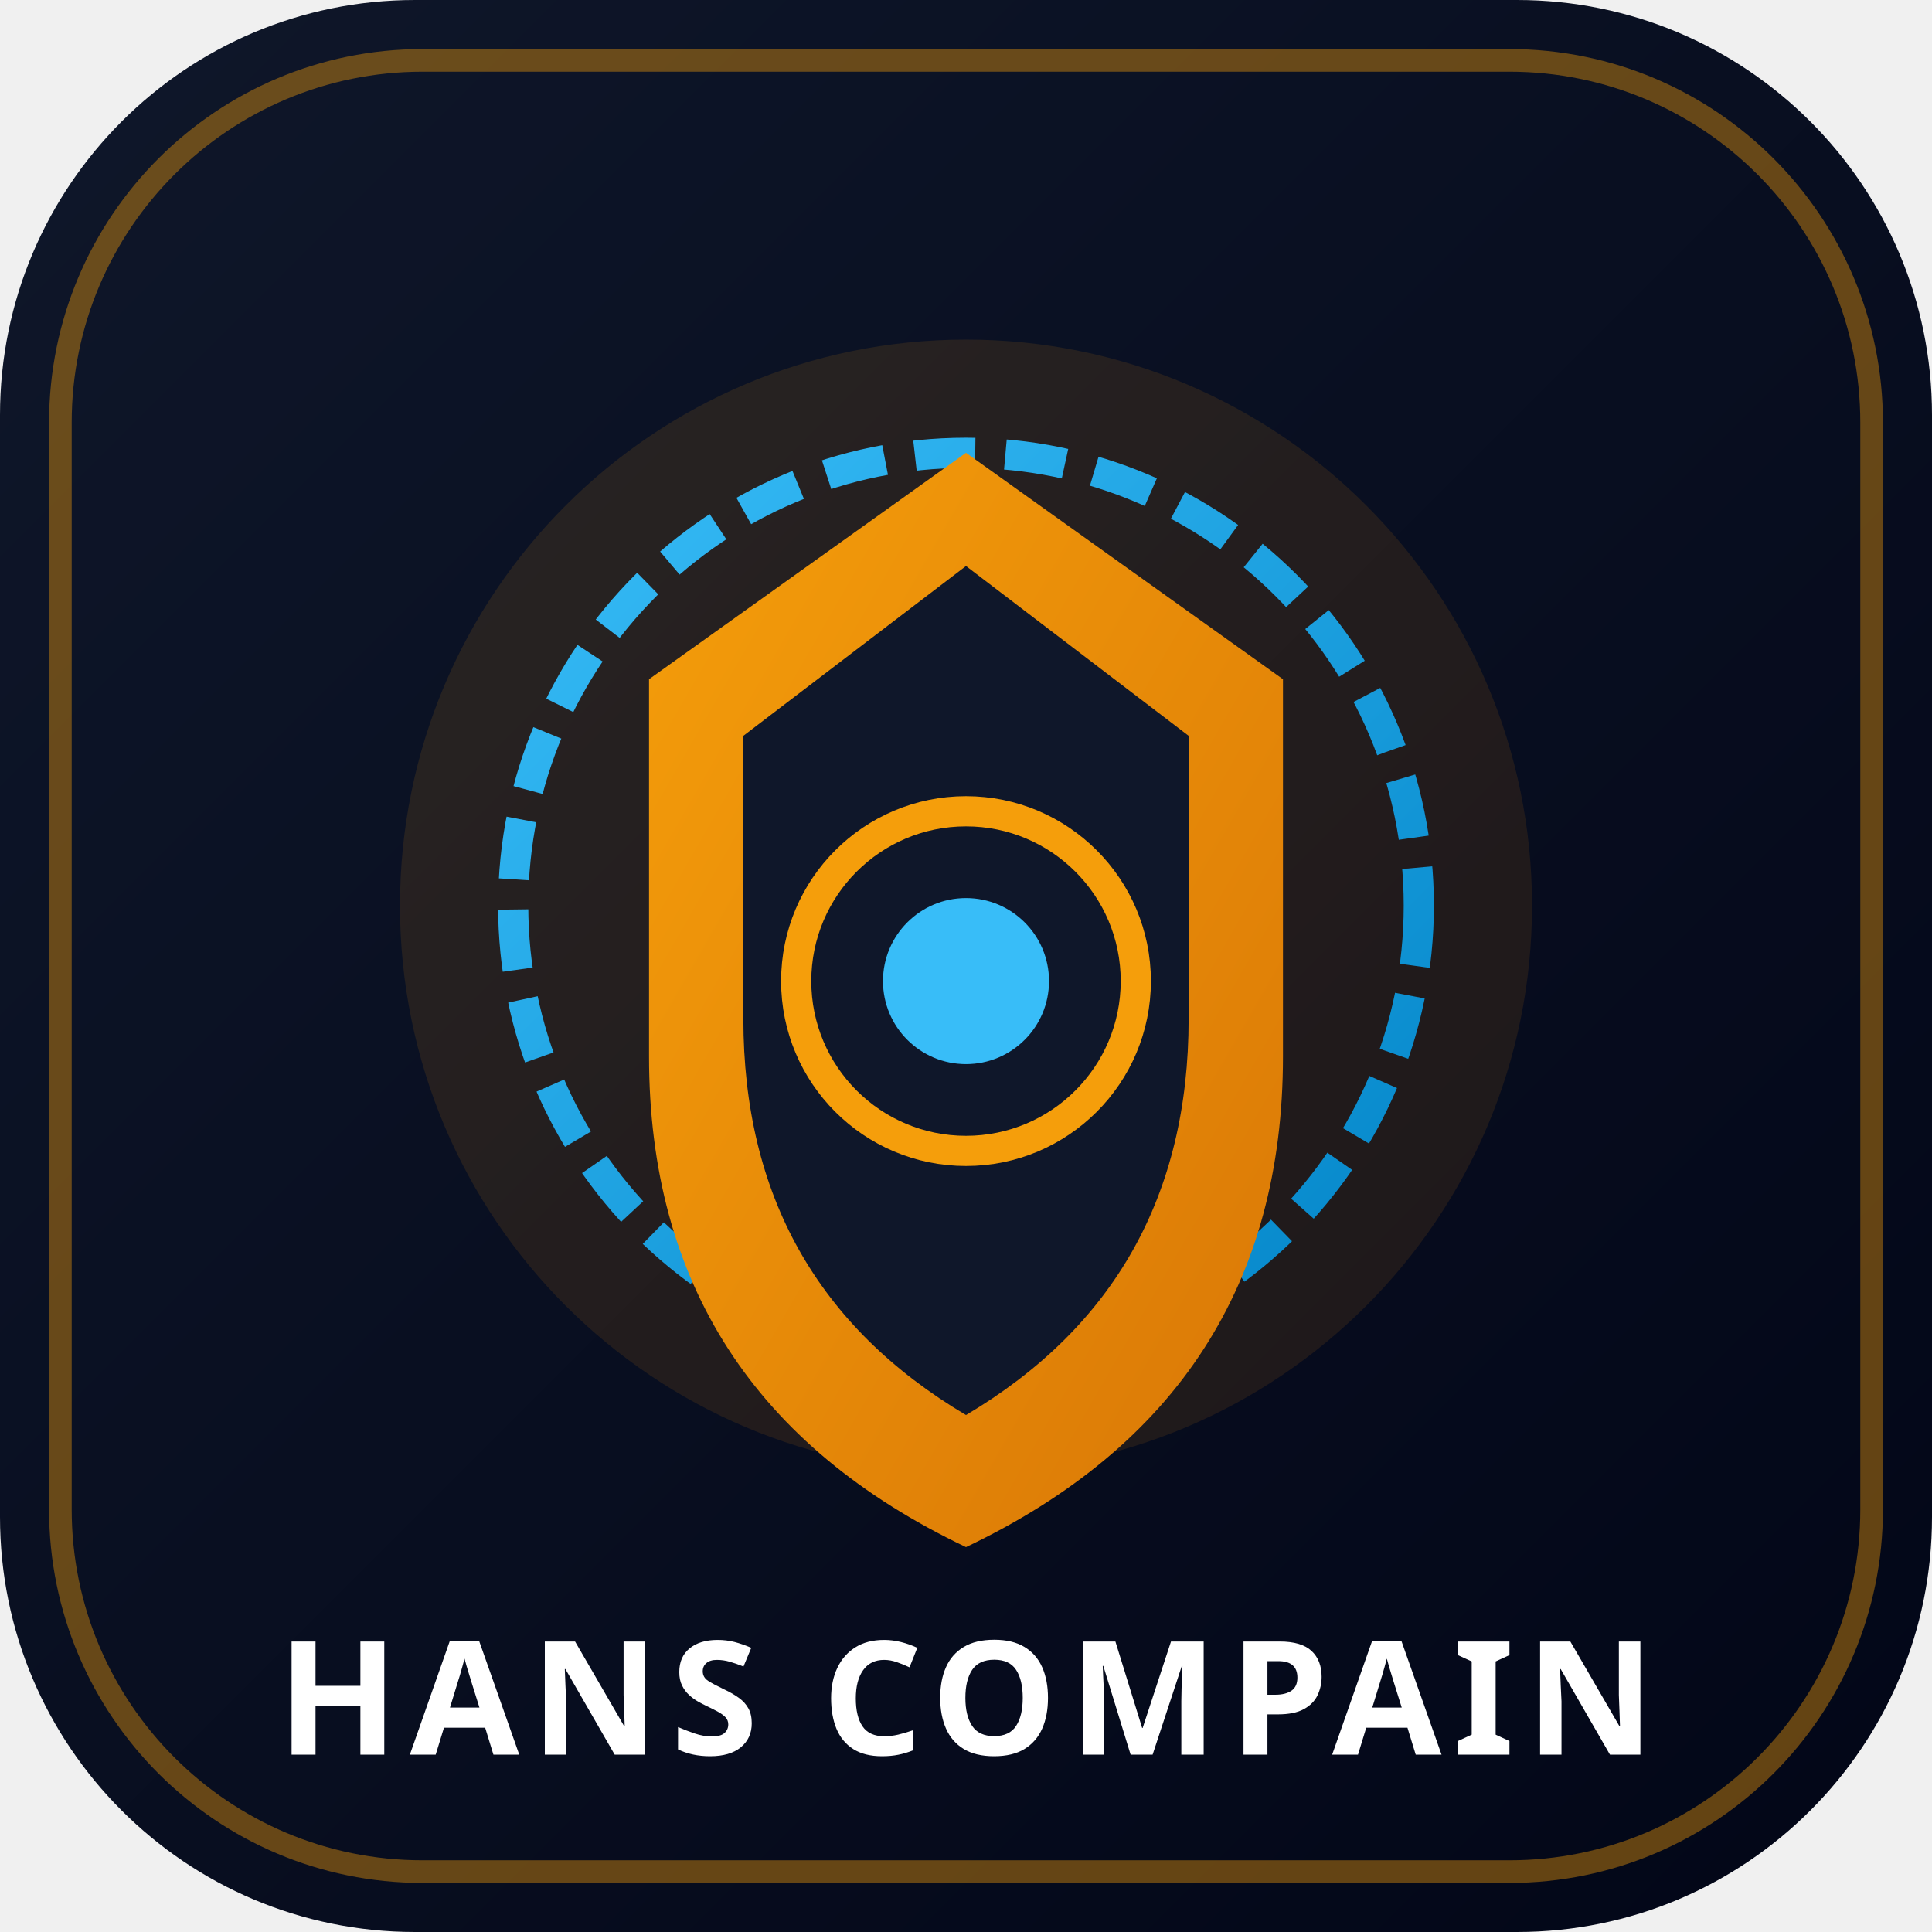
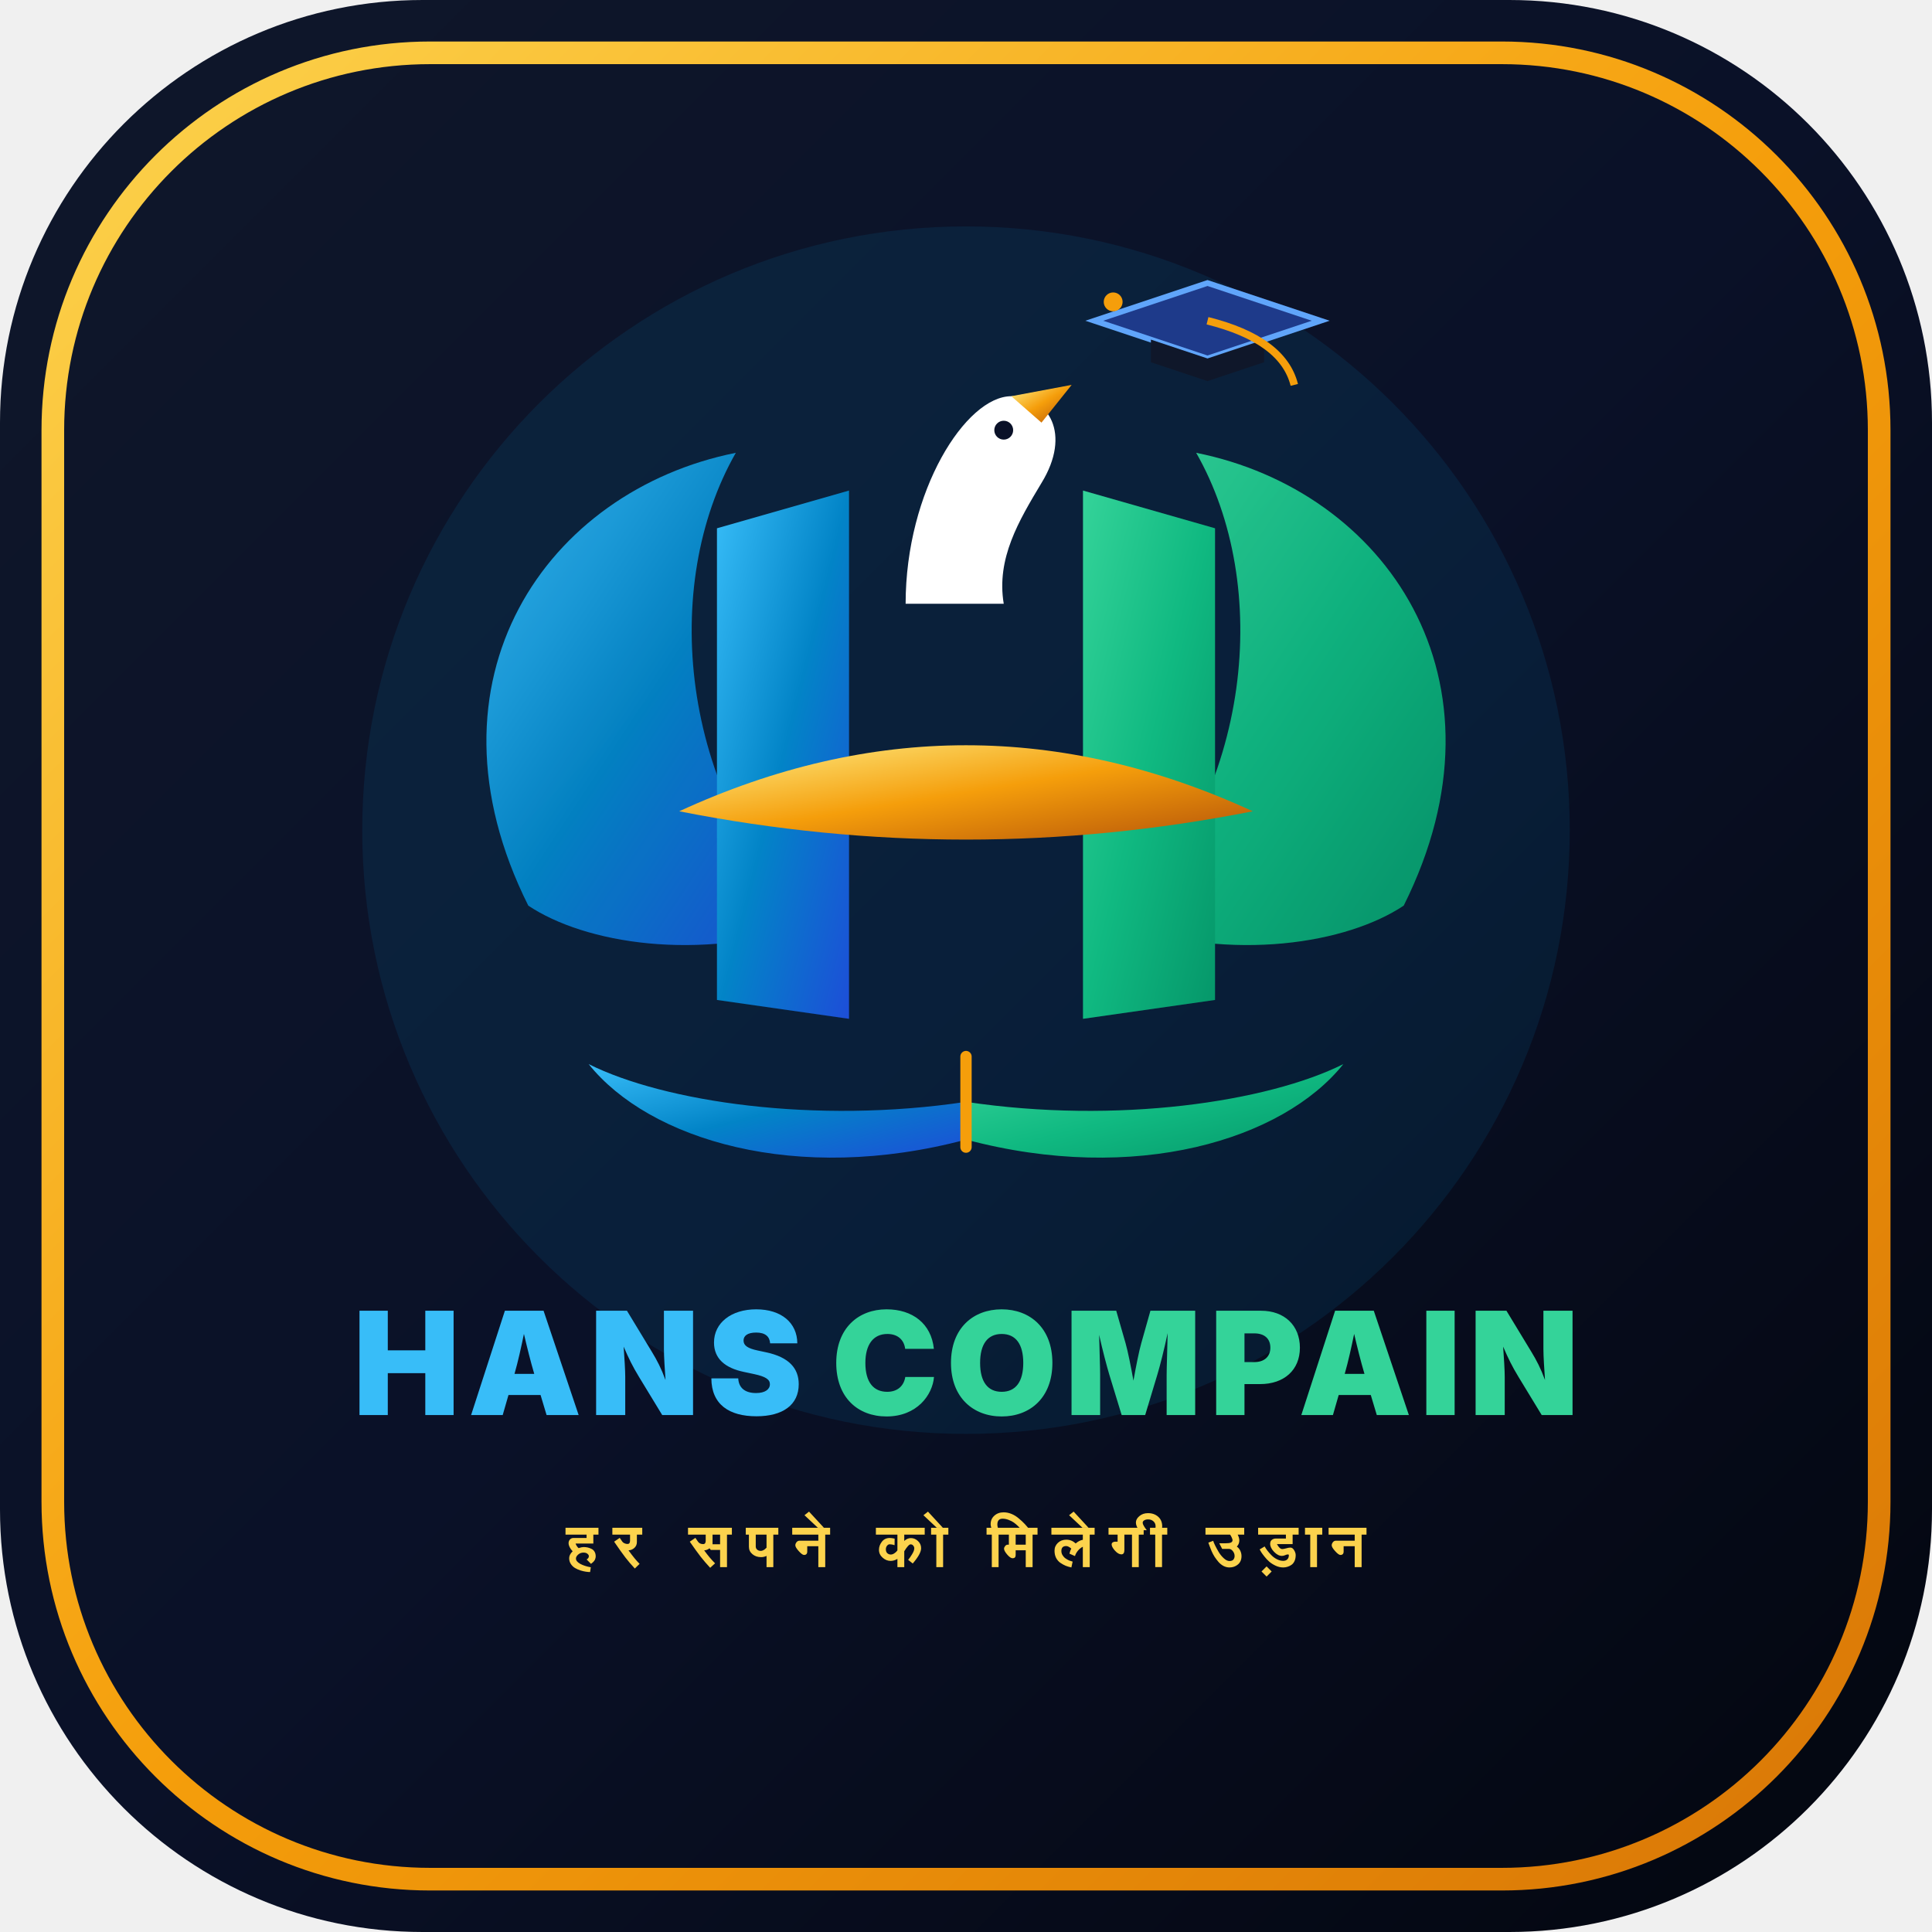
- <svg xmlns="http://www.w3.org/2000/svg" viewBox="0 0 512 512">
+ <svg xmlns="http://www.w3.org/2000/svg" viewBox="0 0 512 512" width="512" height="512">
  <defs>
    <linearGradient id="bgGrad" x1="0%" y1="0%" x2="100%" y2="100%">
      <stop offset="0%" stop-color="#0F172A" />
-       <stop offset="100%" stop-color="#020617" />
+       <stop offset="50%" stop-color="#0A1128" />
+       <stop offset="100%" stop-color="#03060E" />
    </linearGradient>
-     <linearGradient id="goldGrad" x1="0%" y1="0%" x2="100%" y2="100%">
-       <stop offset="0%" stop-color="#F59E0B" />
+     <linearGradient id="goldBorder" x1="0%" y1="0%" x2="100%" y2="100%">
+       <stop offset="0%" stop-color="#FCD34D" />
+       <stop offset="50%" stop-color="#F59E0B" />
      <stop offset="100%" stop-color="#D97706" />
    </linearGradient>
-     <linearGradient id="cyanGrad" x1="0%" y1="0%" x2="100%" y2="100%">
+     <linearGradient id="blueGrad" x1="0%" y1="0%" x2="100%" y2="100%">
      <stop offset="0%" stop-color="#38BDF8" />
-       <stop offset="100%" stop-color="#0284C7" />
+       <stop offset="50%" stop-color="#0284C7" />
+       <stop offset="100%" stop-color="#1D4ED8" />
+     </linearGradient>
+     <linearGradient id="greenGrad" x1="0%" y1="0%" x2="100%" y2="100%">
+       <stop offset="0%" stop-color="#34D399" />
+       <stop offset="50%" stop-color="#10B981" />
+       <stop offset="100%" stop-color="#059669" />
+     </linearGradient>
+     <linearGradient id="quillGrad" x1="0%" y1="0%" x2="100%" y2="100%">
+       <stop offset="0%" stop-color="#FEF08A" />
+       <stop offset="50%" stop-color="#F59E0B" />
+       <stop offset="100%" stop-color="#B45309" />
    </linearGradient>
  </defs>
-   <rect width="512" height="512" rx="110" fill="url(#bgGrad)" />
-   <rect x="16" y="16" width="480" height="480" rx="96" fill="none" stroke="#F59E0B" stroke-width="6" stroke-opacity="0.4" />
-   <circle cx="256" cy="240" r="150" fill="url(#goldGrad)" opacity="0.12" />
-   <circle cx="256" cy="240" r="120" fill="none" stroke="url(#cyanGrad)" stroke-width="8" stroke-dasharray="16 8" />
-   <path d="M256 120 L340 180 L340 280 Q340 370 256 410 Q172 370 172 280 L172 180 Z" fill="url(#goldGrad)" />
-   <path d="M256 150 L315 195 L315 270 Q315 340 256 375 Q197 340 197 270 L197 195 Z" fill="#0F172A" />
-   <circle cx="256" cy="260" r="45" fill="none" stroke="#F59E0B" stroke-width="8" />
-   <circle cx="256" cy="260" r="22" fill="#38BDF8" />
-   <text x="256" y="465" font-family="system-ui, sans-serif" font-size="42" font-weight="900" fill="#FFFFFF" text-anchor="middle" letter-spacing="3">HANS COMPAIN</text>
+   <rect width="512" height="512" rx="112" fill="url(#bgGrad)" />
+   <rect x="14" y="14" width="484" height="484" rx="100" fill="none" stroke="url(#goldBorder)" stroke-width="6" />
+   <circle cx="256" cy="220" r="160" fill="#0284C7" opacity="0.12" />
+   <path d="M 140,240 C 110,180 145,130 195,120 C 175,155 180,210 215,245 C 185,255 155,250 140,240 Z" fill="url(#blueGrad)" opacity="0.95" />
+   <path d="M 372,240 C 402,180 367,130 317,120 C 337,155 332,210 297,245 C 327,255 357,250 372,240 Z" fill="url(#greenGrad)" opacity="0.95" />
+   <path d="M 190,140 L 225,130 L 225,270 L 190,265 Z" fill="url(#blueGrad)" rx="6" />
+   <path d="M 287,130 L 322,140 L 322,265 L 287,270 Z" fill="url(#greenGrad)" rx="6" />
+   <path d="M 180,215 Q 256,180 332,215 Q 256,230 180,215 Z" fill="url(#quillGrad)" />
+   <g transform="translate(256, 120)">
+     <path d="M -16,40 C -16,10 0,-15 12,-15 C 22,-15 28,-5 20,8 C 14,18 8,28 10,40 Z" fill="#FFFFFF" />
+     <polygon points="12,-15 28,-18 20,-8" fill="url(#quillGrad)" />
+     <circle cx="10" cy="-6" r="2.5" fill="#0A1128" />
+   </g>
+   <g transform="translate(295, 80)">
+     <polygon points="25,-5 55,5 25,15 -5,5" fill="#1E3A8A" stroke="#60A5FA" stroke-width="1.5" />
+     <polygon points="10,10 25,15 40,10 40,16 25,21 10,16" fill="#0F172A" />
+     <circle cx="25,5" r="2.5" fill="#F59E0B" />
+     <path d="M 25,5 Q 45,10 48,22" fill="none" stroke="#F59E0B" stroke-width="2" />
+   </g>
+   <g transform="translate(156, 260)">
+     <path d="M 100,32 C 60,38 20,32 0,22 C 16,42 55,54 100,42 Z" fill="url(#blueGrad)" />
+     <path d="M 100,32 C 140,38 180,32 200,22 C 184,42 145,54 100,42 Z" fill="url(#greenGrad)" />
+     <line x1="100" y1="20" x2="100" y2="44" stroke="#F59E0B" stroke-width="3" stroke-linecap="round" />
+   </g>
+   <text x="256" y="375" text-anchor="middle" font-family="system-ui, -apple-system, sans-serif" font-weight="900" font-size="38" letter-spacing="2">
+     <tspan fill="#38BDF8">HANS </tspan>
+     <tspan fill="#34D399">COMPAIN</tspan>
+   </text>
+   <text x="256" y="415" text-anchor="middle" font-family="system-ui, -apple-system, sans-serif" font-weight="700" font-size="16" fill="#FCD34D" letter-spacing="4">
+     हर सपने को मिलेगी उड़ान
+   </text>
+   <line x1="156" y1="432" x2="356" y2="432" stroke="url(#goldBorder)" stroke-width="2.5" stroke-linecap="round" />
</svg>
